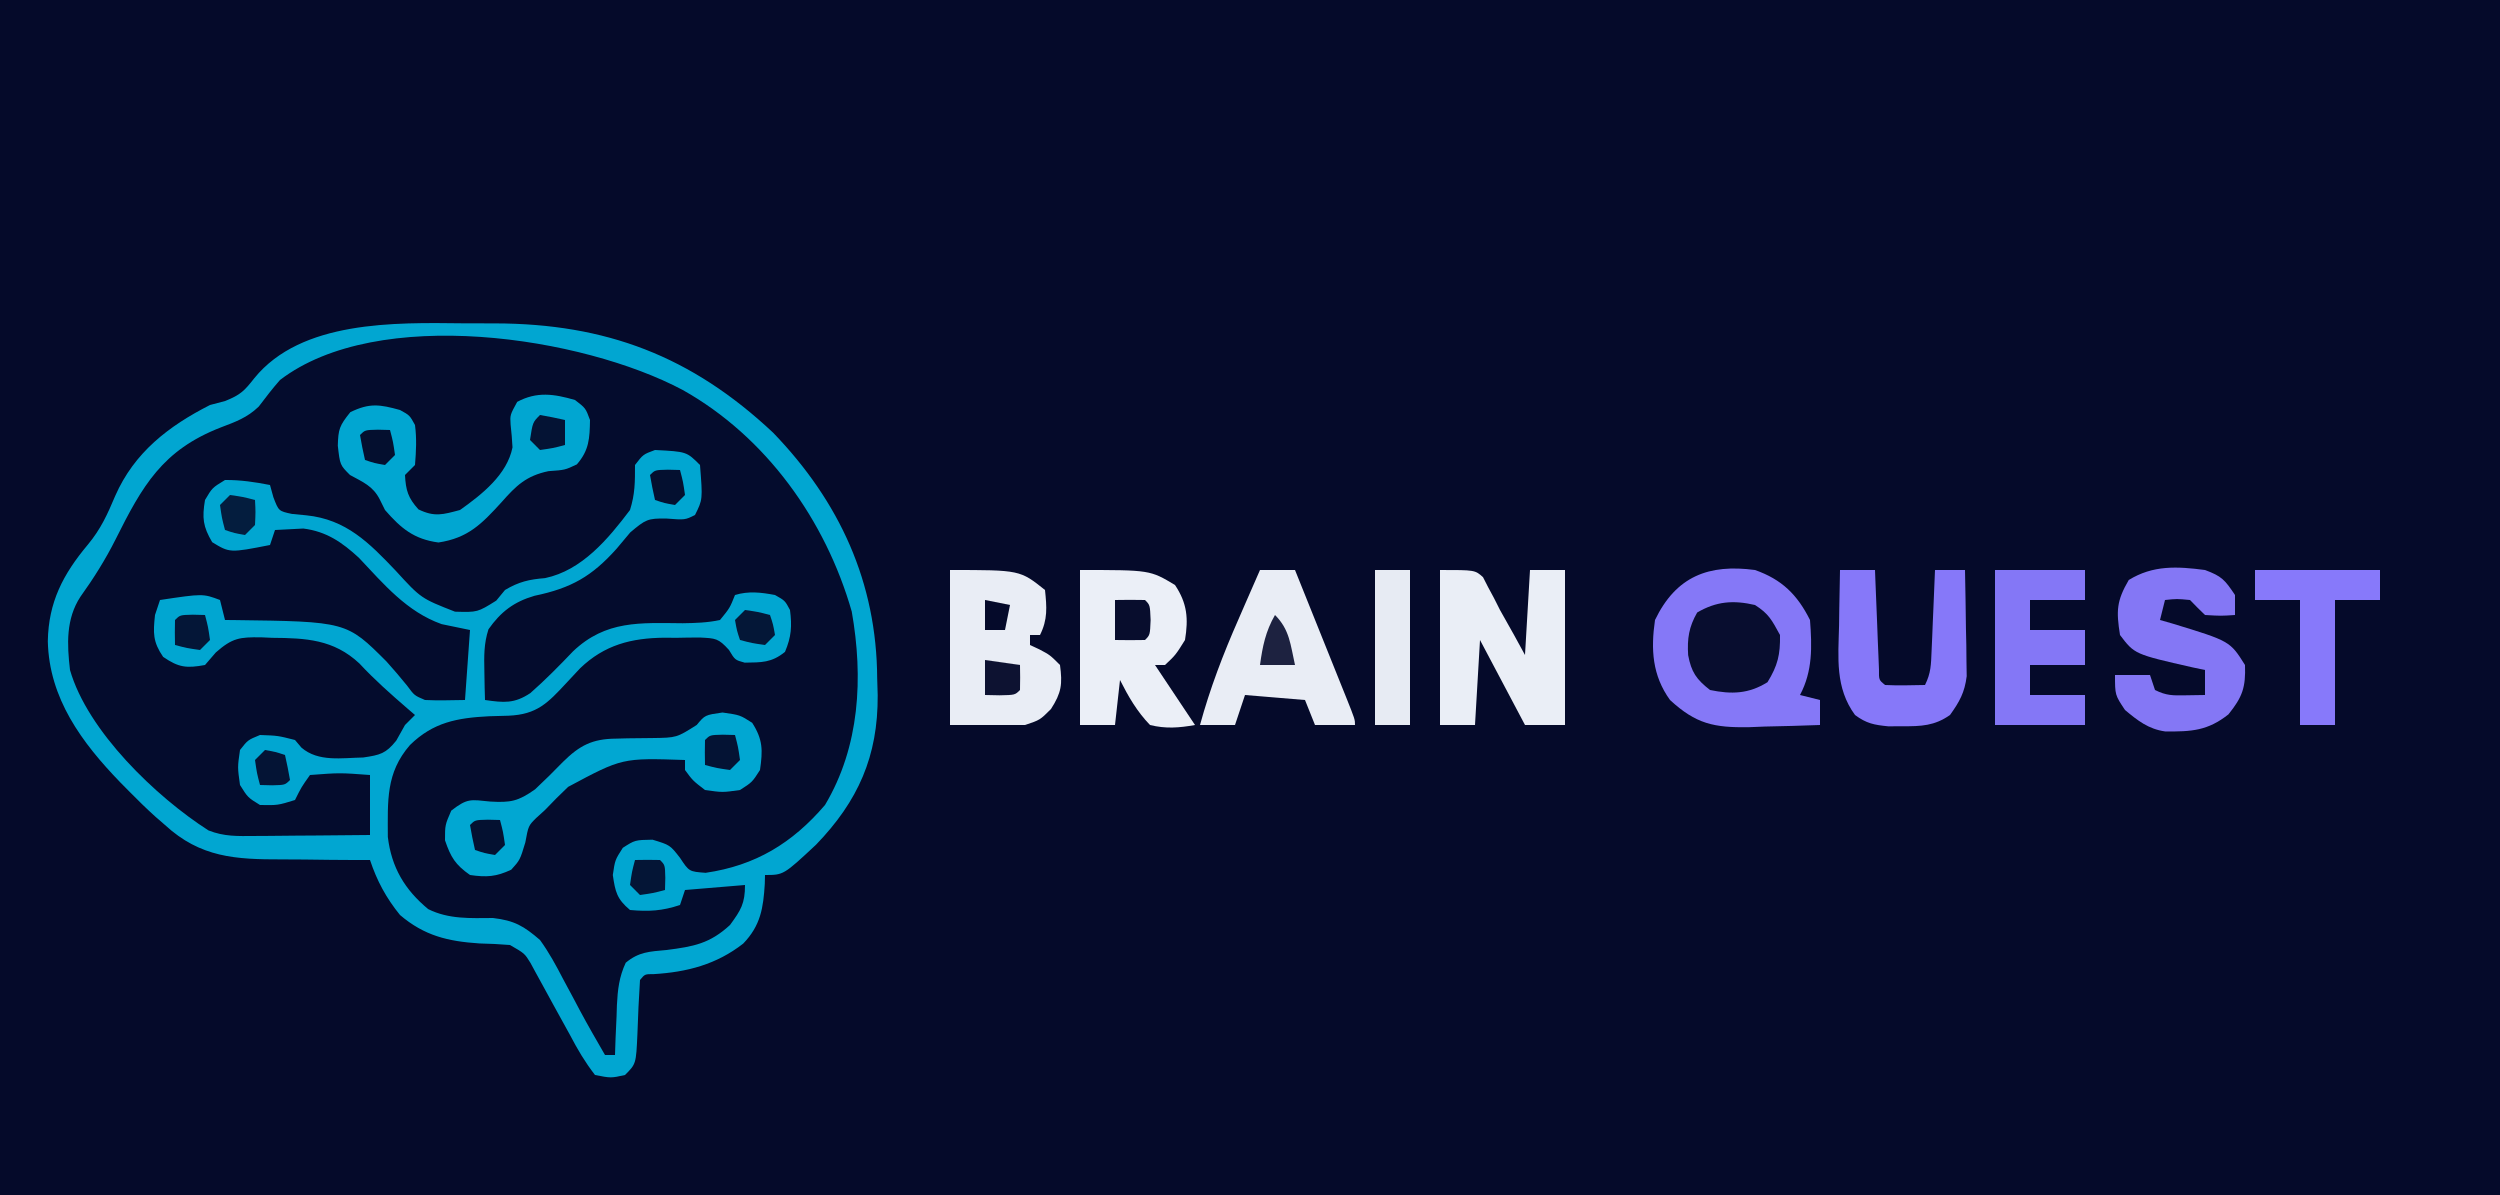
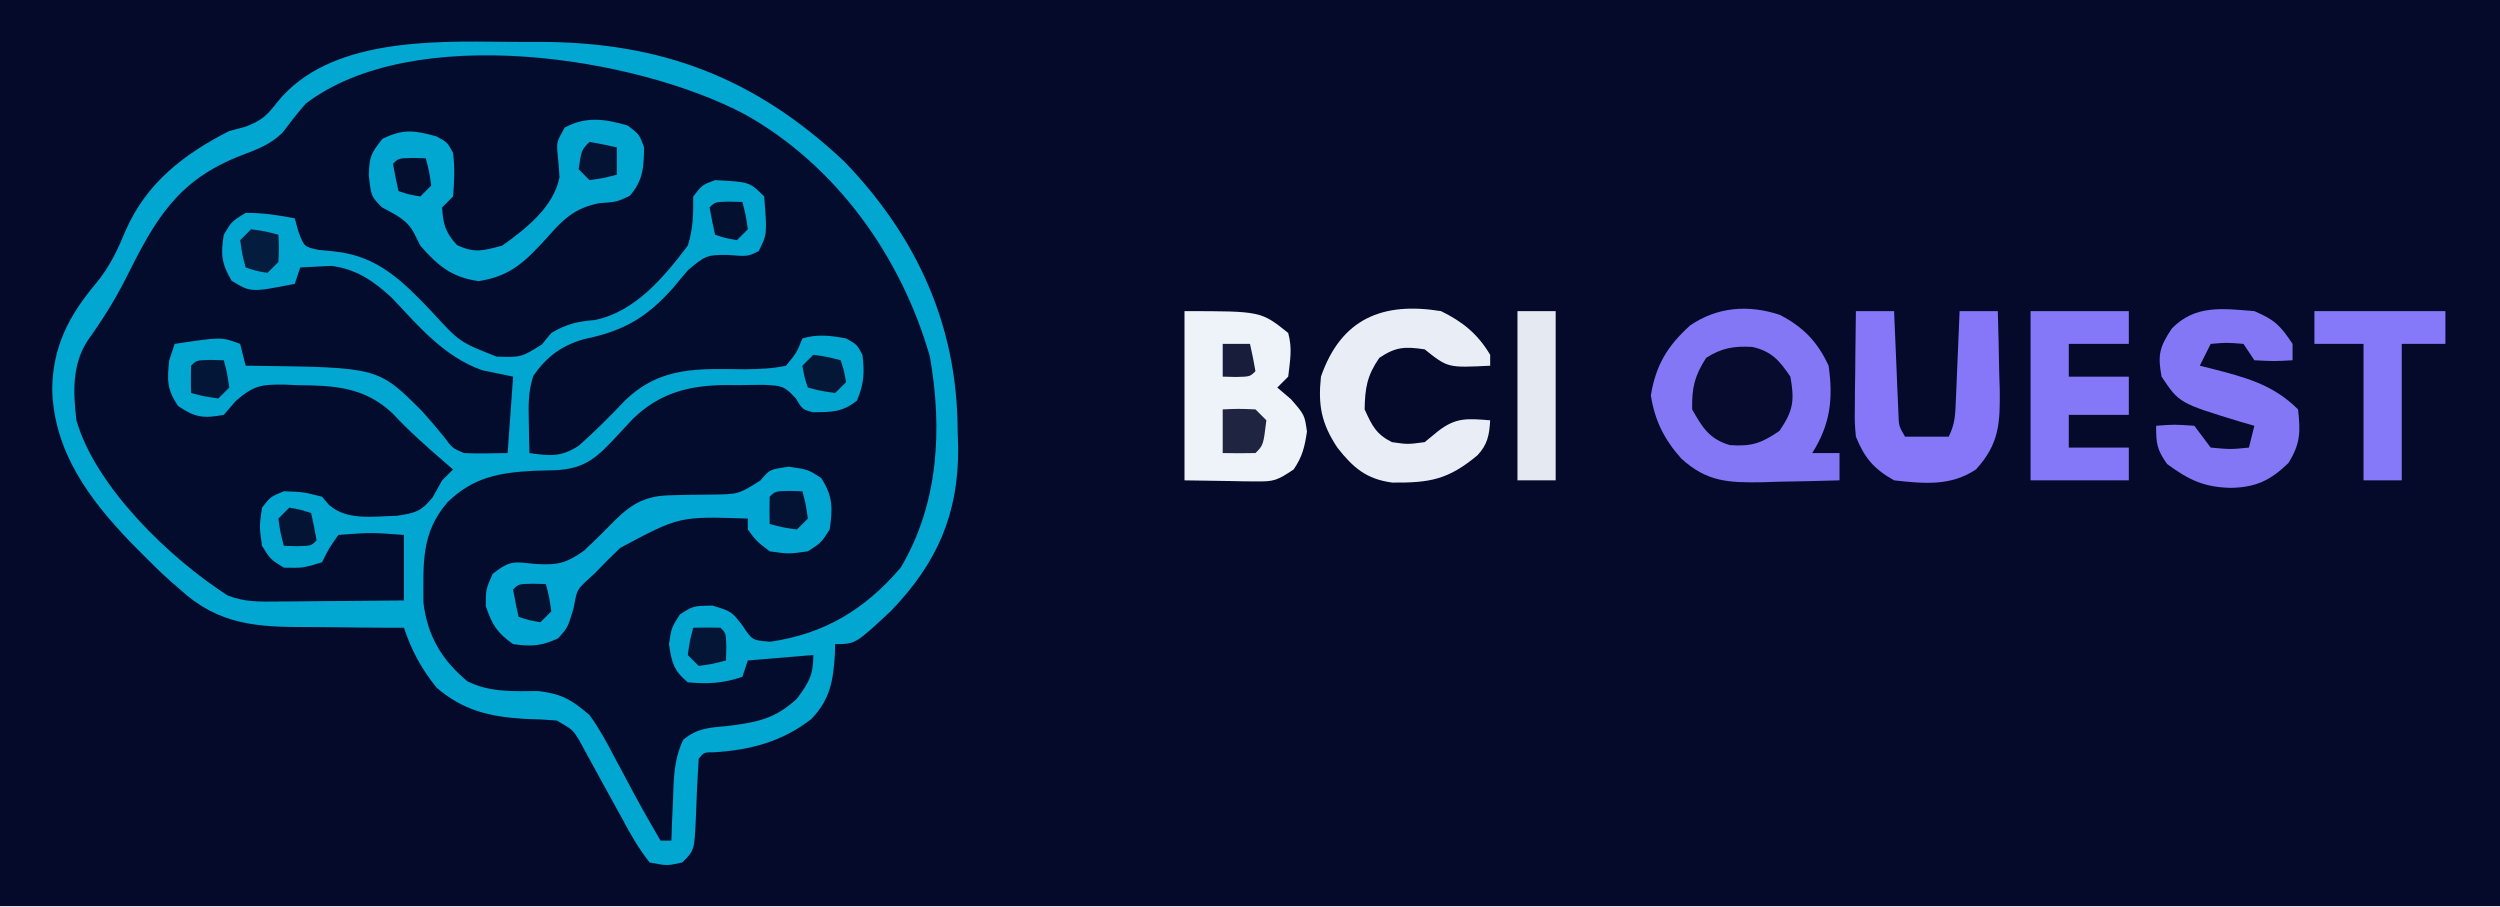
- <svg xmlns="http://www.w3.org/2000/svg" version="1.1" width="500" height="239">
-   <path d="M0 0 C165 0 330 0 500 0 C500 78.87 500 157.74 500 239 C335 239 170 239 0 239 C0 160.13 0 81.26 0 0 Z " fill="#050A2A" transform="translate(0,0)" />
-   <path d="M0 0 C2.117 0.024 4.232 0.02 6.349 0.014 C28.52 0.058 45.648 6.54 61.978 21.875 C75.312 35.692 82.692 51.847 82.791 71.024 C82.823 72.132 82.856 73.24 82.89 74.381 C82.969 86.574 78.986 95.543 70.572 104.266 C64.066 110.336 64.066 110.336 60.353 110.336 C60.339 110.916 60.325 111.496 60.31 112.094 C60.017 116.894 59.497 120.431 55.994 124.055 C50.646 128.231 44.776 129.755 38.103 130.16 C36.326 130.152 36.326 130.152 35.353 131.336 C35.116 134.947 34.956 138.55 34.835 142.166 C34.566 148.123 34.566 148.123 32.353 150.336 C29.541 150.961 29.541 150.961 26.353 150.336 C24.305 147.679 22.904 145.291 21.353 142.336 C20.225 140.268 19.087 138.207 17.942 136.149 C17.14 134.703 16.347 133.253 15.563 131.797 C15.192 131.122 14.821 130.446 14.439 129.75 C14.109 129.141 13.78 128.532 13.44 127.905 C12.275 126.019 12.275 126.019 9.353 124.336 C7.316 124.164 5.272 124.07 3.228 124.024 C-3.078 123.602 -7.776 122.486 -12.647 118.336 C-15.423 114.913 -17.256 111.508 -18.647 107.336 C-19.569 107.337 -20.491 107.338 -21.442 107.34 C-24.904 107.33 -28.363 107.293 -31.824 107.239 C-33.315 107.22 -34.806 107.213 -36.296 107.216 C-45.5 107.228 -52.562 106.863 -59.647 100.336 C-60.267 99.799 -60.886 99.262 -61.525 98.709 C-63.339 97.077 -65.062 95.389 -66.772 93.649 C-67.372 93.042 -67.973 92.436 -68.591 91.811 C-76.286 83.844 -82.821 75.045 -83.084 63.586 C-82.949 55.76 -80.041 50.198 -75.084 44.274 C-72.475 41.129 -71.173 38.229 -69.6 34.504 C-65.772 25.796 -58.912 20.544 -50.647 16.336 C-49.131 15.934 -49.131 15.934 -47.584 15.524 C-44.484 14.27 -43.771 13.499 -41.772 10.961 C-32.397 -0.566 -13.749 -0.165 0 0 Z " fill="#040C2D" transform="translate(92.64697,64.66382)" />
-   <path d="M0 0 C2.117 0.024 4.232 0.02 6.349 0.014 C28.52 0.058 45.648 6.54 61.978 21.875 C75.312 35.692 82.692 51.847 82.791 71.024 C82.823 72.132 82.856 73.24 82.89 74.381 C82.969 86.574 78.986 95.543 70.572 104.266 C64.066 110.336 64.066 110.336 60.353 110.336 C60.339 110.916 60.325 111.496 60.31 112.094 C60.017 116.894 59.497 120.431 55.994 124.055 C50.646 128.231 44.776 129.755 38.103 130.16 C36.326 130.152 36.326 130.152 35.353 131.336 C35.116 134.947 34.956 138.55 34.835 142.166 C34.566 148.123 34.566 148.123 32.353 150.336 C29.541 150.961 29.541 150.961 26.353 150.336 C24.305 147.679 22.904 145.291 21.353 142.336 C20.225 140.268 19.087 138.207 17.942 136.149 C17.14 134.703 16.347 133.253 15.563 131.797 C15.192 131.122 14.821 130.446 14.439 129.75 C14.109 129.141 13.78 128.532 13.44 127.905 C12.275 126.019 12.275 126.019 9.353 124.336 C7.316 124.164 5.272 124.07 3.228 124.024 C-3.078 123.602 -7.776 122.486 -12.647 118.336 C-15.423 114.913 -17.256 111.508 -18.647 107.336 C-19.569 107.337 -20.491 107.338 -21.442 107.34 C-24.904 107.33 -28.363 107.293 -31.824 107.239 C-33.315 107.22 -34.806 107.213 -36.296 107.216 C-45.5 107.228 -52.562 106.863 -59.647 100.336 C-60.267 99.799 -60.886 99.262 -61.525 98.709 C-63.339 97.077 -65.062 95.389 -66.772 93.649 C-67.372 93.042 -67.973 92.436 -68.591 91.811 C-76.286 83.844 -82.821 75.045 -83.084 63.586 C-82.949 55.76 -80.041 50.198 -75.084 44.274 C-72.475 41.129 -71.173 38.229 -69.6 34.504 C-65.772 25.796 -58.912 20.544 -50.647 16.336 C-49.131 15.934 -49.131 15.934 -47.584 15.524 C-44.484 14.27 -43.771 13.499 -41.772 10.961 C-32.397 -0.566 -13.749 -0.165 0 0 Z M-36.647 11.336 C-38.159 13.048 -39.517 14.83 -40.897 16.649 C-43.209 18.878 -45.529 19.699 -48.522 20.836 C-60.155 25.369 -64.153 32.458 -69.53 43.211 C-71.565 47.263 -73.91 50.987 -76.553 54.672 C-79.483 59.129 -79.246 64.227 -78.647 69.336 C-75.132 81.579 -61.427 94.71 -50.96 101.417 C-47.794 102.675 -45.096 102.56 -41.694 102.531 C-40.704 102.527 -40.704 102.527 -39.693 102.523 C-37.594 102.512 -35.496 102.487 -33.397 102.461 C-31.97 102.451 -30.543 102.442 -29.116 102.434 C-25.626 102.412 -22.137 102.377 -18.647 102.336 C-18.647 98.376 -18.647 94.416 -18.647 90.336 C-24.688 89.883 -24.688 89.883 -30.647 90.336 C-32.36 92.746 -32.36 92.746 -33.647 95.336 C-37.084 96.399 -37.084 96.399 -40.647 96.336 C-43.084 94.836 -43.084 94.836 -44.647 92.336 C-45.147 88.774 -45.147 88.774 -44.647 85.336 C-43.084 83.336 -43.084 83.336 -40.647 82.336 C-37.084 82.461 -37.084 82.461 -33.647 83.336 C-33.223 83.838 -32.799 84.339 -32.362 84.856 C-28.966 87.788 -24.248 86.907 -19.983 86.832 C-16.601 86.329 -15.495 86.062 -13.397 83.461 C-12.531 81.914 -12.531 81.914 -11.647 80.336 C-10.987 79.676 -10.327 79.016 -9.647 78.336 C-10.409 77.683 -10.409 77.683 -11.186 77.016 C-14.525 74.127 -17.767 71.261 -20.772 68.024 C-25.926 63.206 -31.473 62.952 -38.209 62.899 C-38.951 62.866 -39.693 62.833 -40.458 62.799 C-44.724 62.757 -46.146 62.896 -49.483 65.828 C-50.197 66.656 -50.911 67.484 -51.647 68.336 C-55.365 69.019 -56.897 68.849 -60.022 66.711 C-62.092 63.685 -62.03 61.938 -61.647 58.336 C-61.317 57.346 -60.987 56.356 -60.647 55.336 C-52.076 54.05 -52.076 54.05 -48.647 55.336 C-48.317 56.656 -47.987 57.976 -47.647 59.336 C-47.093 59.34 -46.54 59.344 -45.97 59.349 C-23.34 59.643 -23.34 59.643 -15.35 67.633 C-13.941 69.202 -12.566 70.805 -11.241 72.446 C-9.775 74.437 -9.775 74.437 -7.647 75.336 C-6.274 75.405 -4.897 75.421 -3.522 75.399 C-2.243 75.378 -0.964 75.357 0.353 75.336 C0.683 70.716 1.013 66.096 1.353 61.336 C-1.479 60.75 -1.479 60.75 -4.311 60.164 C-11.307 57.684 -15.907 52.145 -20.866 46.895 C-24.242 43.788 -27.361 41.623 -31.983 41.043 C-34.815 41.19 -34.815 41.19 -37.647 41.336 C-37.977 42.326 -38.307 43.316 -38.647 44.336 C-46.693 45.918 -46.693 45.918 -50.209 43.774 C-52.061 40.635 -52.245 38.925 -51.647 35.336 C-50.209 32.899 -50.209 32.899 -47.647 31.336 C-44.572 31.31 -41.659 31.744 -38.647 32.336 C-38.425 33.139 -38.204 33.942 -37.975 34.77 C-36.912 37.558 -36.912 37.558 -34.256 38.121 C-33.313 38.213 -32.369 38.304 -31.397 38.399 C-23.417 39.203 -18.8 43.913 -13.522 49.461 C-8.453 55.003 -8.453 55.003 -1.647 57.672 C2.855 57.802 2.855 57.802 6.603 55.461 C7.181 54.76 7.758 54.059 8.353 53.336 C11.111 51.69 13.192 51.213 16.353 50.961 C23.738 49.423 28.986 43.121 33.353 37.336 C34.368 34.104 34.353 31.769 34.353 28.336 C35.978 26.211 35.978 26.211 38.353 25.336 C44.68 25.663 44.68 25.663 47.353 28.336 C47.901 35.24 47.901 35.24 46.353 38.336 C44.353 39.336 44.353 39.336 40.583 39.039 C36.867 38.996 36.47 39.238 33.404 41.821 C32.477 42.897 31.564 43.986 30.666 45.086 C25.744 50.587 21.643 52.956 14.263 54.492 C10.152 55.684 7.505 57.694 5.048 61.196 C4.117 64.062 4.163 66.58 4.228 69.586 C4.246 70.664 4.264 71.741 4.283 72.852 C4.306 73.672 4.329 74.491 4.353 75.336 C8.096 75.882 10.218 76.094 13.423 73.953 C16.438 71.305 19.208 68.488 21.978 65.586 C28.553 59.357 35.4 59.915 43.917 59.985 C46.484 59.941 48.844 59.88 51.353 59.336 C53.309 56.945 53.309 56.945 54.353 54.336 C57.068 53.504 59.58 53.816 62.353 54.336 C64.353 55.461 64.353 55.461 65.353 57.336 C65.769 60.596 65.63 62.679 64.353 65.711 C61.661 67.898 59.675 67.816 56.291 67.867 C54.353 67.336 54.353 67.336 53.15 65.332 C51.008 62.953 50.455 63.01 47.369 62.84 C45.78 62.839 44.191 62.859 42.603 62.899 C41.817 62.892 41.03 62.885 40.22 62.877 C33.608 62.949 28.259 64.3 23.369 69 C22.436 69.977 21.514 70.964 20.603 71.961 C16.912 75.927 14.764 78.233 9.06 78.477 C7.775 78.513 6.49 78.549 5.166 78.586 C-1.201 78.914 -5.982 79.779 -10.647 84.336 C-15.509 89.927 -15.088 95.497 -15.081 102.715 C-14.348 108.83 -11.695 113.283 -7.006 117.16 C-2.894 119.21 1.429 118.968 5.951 118.938 C10.223 119.438 12.1 120.528 15.353 123.336 C17.155 125.815 18.572 128.43 19.978 131.149 C20.72 132.53 21.462 133.912 22.205 135.293 C22.558 135.963 22.912 136.633 23.276 137.323 C24.904 140.365 26.627 143.349 28.353 146.336 C29.013 146.336 29.673 146.336 30.353 146.336 C30.39 145.228 30.428 144.119 30.466 142.977 C30.532 141.513 30.598 140.05 30.666 138.586 C30.688 137.857 30.711 137.127 30.734 136.375 C30.889 133.273 31.178 130.71 32.501 127.883 C35.127 125.69 37.288 125.648 40.666 125.336 C46.103 124.641 49.313 124.057 53.353 120.336 C55.54 117.347 56.353 116.057 56.353 112.336 C50.413 112.831 50.413 112.831 44.353 113.336 C43.858 114.821 43.858 114.821 43.353 116.336 C39.773 117.53 37.11 117.672 33.353 117.336 C30.728 115.134 30.408 113.716 29.916 110.336 C30.353 107.336 30.353 107.336 31.916 104.899 C34.353 103.336 34.353 103.336 37.853 103.274 C41.353 104.336 41.353 104.336 43.353 106.899 C45.172 109.652 45.172 109.652 48.478 109.899 C58.421 108.455 65.811 103.981 72.353 96.336 C79.325 84.646 80.035 70.879 77.705 57.656 C72.48 39.394 60.589 22.697 43.892 13.328 C23.838 2.667 -17.067 -3.644 -36.647 11.336 Z " fill="#01A6D1" transform="translate(92.64697,64.66382)" />
-   <path d="M0 0 C5.368 1.889 8.46 4.92 11 10 C11.403 15.289 11.553 20.213 9 25 C10.32 25.33 11.64 25.66 13 26 C13 27.65 13 29.3 13 31 C9.313 31.146 5.627 31.234 1.938 31.312 C0.899 31.354 -0.139 31.396 -1.209 31.439 C-8.222 31.551 -11.796 30.794 -17 26 C-20.555 21.068 -20.853 15.885 -20 10 C-15.772 1.219 -9.225 -1.232 0 0 Z " fill="#8578F7" transform="translate(351,114)" />
-   <path d="M0 0 C14 0 14 0 19 4 C19.356 7.444 19.564 9.871 18 13 C17.34 13 16.68 13 16 13 C16 13.66 16 14.32 16 15 C16.619 15.289 17.238 15.578 17.875 15.875 C20 17 20 17 22 19 C22.512 22.837 22.305 24.527 20.188 27.812 C18 30 18 30 15 31 C10.05 31 5.1 31 0 31 C0 20.77 0 10.54 0 0 Z " fill="#E9EDF5" transform="translate(190,114)" />
-   <path d="M0 0 C7 0 7 0 8.602 1.434 C8.939 2.095 9.277 2.756 9.625 3.438 C10.013 4.158 10.401 4.879 10.801 5.621 C11.197 6.406 11.592 7.191 12 8 C12.933 9.669 13.871 11.336 14.812 13 C15.534 14.32 16.256 15.64 17 17 C17.33 11.39 17.66 5.78 18 0 C20.31 0 22.62 0 25 0 C25 10.23 25 20.46 25 31 C22.36 31 19.72 31 17 31 C14.03 25.39 11.06 19.78 8 14 C7.67 19.61 7.34 25.22 7 31 C4.69 31 2.38 31 0 31 C0 20.77 0 10.54 0 0 Z " fill="#EAEEF6" transform="translate(288,114)" />
-   <path d="M0 0 C14 0 14 0 19 3 C21.457 6.686 21.7 9.719 21 14 C19.125 17 19.125 17 17 19 C16.34 19 15.68 19 15 19 C15.866 20.299 15.866 20.299 16.75 21.625 C18.833 24.75 20.917 27.875 23 31 C19.84 31.569 17.134 31.78 14 31 C11.402 28.307 9.683 25.327 8 22 C7.67 24.97 7.34 27.94 7 31 C4.69 31 2.38 31 0 31 C0 20.77 0 10.54 0 0 Z " fill="#EBEFF7" transform="translate(216,114)" />
-   <path d="M0 0 C2.125 1.625 2.125 1.625 3 4 C2.935 7.692 2.835 10.037 0.375 12.875 C-2 14 -2 14 -5.293 14.23 C-9.768 15.159 -11.775 17.139 -14.688 20.438 C-18.644 24.772 -21.366 27.602 -27.312 28.5 C-32.209 27.836 -34.801 25.68 -38 22 C-38.344 21.306 -38.688 20.613 -39.043 19.898 C-40.4 17.206 -42.405 16.427 -45 15 C-47 13 -47 13 -47.438 9.125 C-47.341 5.815 -47.118 5.147 -44.938 2.438 C-41.109 0.564 -39.067 0.87 -35 2 C-33.062 3.062 -33.062 3.062 -32 5 C-31.644 7.802 -31.773 10.138 -32 13 C-32.66 13.66 -33.32 14.32 -34 15 C-33.842 18.078 -33.385 19.572 -31.312 21.875 C-28.094 23.441 -26.435 22.916 -23 22 C-18.623 18.893 -13.583 14.944 -12.5 9.477 C-12.581 7.955 -12.704 6.435 -12.879 4.922 C-13 3 -13 3 -11.562 0.375 C-7.634 -1.733 -4.207 -1.225 0 0 Z " fill="#01A6D1" transform="translate(115,80)" />
-   <path d="M0 0 C3.5 0.5 3.5 0.5 5.938 2.062 C8.104 5.442 8.063 7.56 7.5 11.5 C5.938 13.938 5.938 13.938 3.5 15.5 C0 16 0 16 -3.5 15.5 C-5.938 13.625 -5.938 13.625 -7.5 11.5 C-7.5 10.84 -7.5 10.18 -7.5 9.5 C-20.053 9.078 -20.053 9.078 -30.875 14.875 C-32.455 16.377 -34.003 17.914 -35.5 19.5 C-36.071 20.018 -36.642 20.536 -37.23 21.07 C-38.819 22.644 -38.819 22.644 -39.438 26 C-40.5 29.5 -40.5 29.5 -42.25 31.438 C-45.266 32.862 -47.202 32.981 -50.5 32.5 C-53.435 30.438 -54.344 28.957 -55.5 25.562 C-55.5 22.5 -55.5 22.5 -54.25 19.625 C-50.97 17.091 -50.384 17.423 -46.438 17.812 C-42.361 18.047 -40.868 17.76 -37.477 15.363 C-35.579 13.58 -33.72 11.754 -31.91 9.883 C-28.564 6.574 -26.015 5.266 -21.312 5.227 C-20.531 5.206 -19.75 5.185 -18.945 5.164 C-17.315 5.138 -15.685 5.12 -14.055 5.109 C-9.177 5.043 -9.177 5.043 -5.156 2.492 C-3.5 0.5 -3.5 0.5 0 0 Z " fill="#01A7D2" transform="translate(144.5,142.5)" />
-   <path d="M0 0 C2.31 0 4.62 0 7 0 C8.711 4.253 10.42 8.507 12.127 12.762 C12.708 14.211 13.29 15.659 13.873 17.107 C14.709 19.184 15.542 21.262 16.375 23.34 C16.637 23.991 16.9 24.642 17.17 25.313 C19 29.886 19 29.886 19 31 C16.36 31 13.72 31 11 31 C10.34 29.35 9.68 27.7 9 26 C5.04 25.67 1.08 25.34 -3 25 C-3.66 26.98 -4.32 28.96 -5 31 C-7.31 31 -9.62 31 -12 31 C-9.998 23.681 -7.368 16.814 -4.312 9.875 C-3.897 8.919 -3.481 7.962 -3.053 6.977 C-2.04 4.649 -1.023 2.323 0 0 Z " fill="#E9EDF5" transform="translate(252,114)" />
-   <path d="M0 0 C3.333 1.246 3.94 1.911 6 5 C6 6.32 6 7.64 6 9 C3.188 9.188 3.188 9.188 0 9 C-1.02 8.021 -2.021 7.021 -3 6 C-5.626 5.749 -5.626 5.749 -8 6 C-8.33 7.32 -8.66 8.64 -9 10 C-8.192 10.231 -7.384 10.461 -6.551 10.699 C5.002 14.225 5.002 14.225 8 19 C8.16 23.473 7.496 25.384 4.688 28.875 C0.557 32.141 -2.678 32.348 -7.969 32.289 C-11.33 31.811 -13.442 30.132 -16 28 C-18 25 -18 25 -18 21 C-15.69 21 -13.38 21 -11 21 C-10.67 21.99 -10.34 22.98 -10 24 C-7.713 25.144 -6.407 25.103 -3.875 25.062 C-2.596 25.042 -1.317 25.021 0 25 C0 23.35 0 21.7 0 20 C-0.808 19.83 -1.616 19.66 -2.449 19.484 C-14.091 16.844 -14.091 16.844 -17 13 C-17.764 8.184 -17.698 6.196 -15.25 2 C-10.383 -0.995 -5.581 -0.729 0 0 Z " fill="#8477F5" transform="translate(441,114)" />
-   <path d="M0 0 C2.31 0 4.62 0 7 0 C7.025 0.661 7.05 1.322 7.076 2.004 C7.192 4.982 7.314 7.96 7.438 10.938 C7.477 11.978 7.516 13.019 7.557 14.092 C7.599 15.081 7.64 16.071 7.684 17.09 C7.72 18.006 7.757 18.923 7.795 19.867 C7.77 21.982 7.77 21.982 9 23 C11.671 23.141 14.324 23.042 17 23 C18.203 20.595 18.203 18.896 18.316 16.211 C18.358 15.27 18.4 14.329 18.443 13.359 C18.483 12.375 18.522 11.39 18.562 10.375 C18.606 9.382 18.649 8.39 18.693 7.367 C18.8 4.912 18.902 2.456 19 0 C20.98 0 22.96 0 25 0 C25.087 3.896 25.141 7.791 25.188 11.688 C25.213 12.79 25.238 13.893 25.264 15.029 C25.273 16.096 25.283 17.163 25.293 18.262 C25.309 19.241 25.324 20.22 25.341 21.229 C24.939 24.494 23.907 26.346 22 29 C18.913 31.172 16.217 31.27 12.5 31.25 C11.562 31.255 10.623 31.26 9.656 31.266 C6.796 30.98 5.313 30.705 3 29 C-0.997 23.522 -0.343 17.601 -0.188 11.125 C-0.174 10.055 -0.16 8.985 -0.146 7.883 C-0.111 5.255 -0.062 2.628 0 0 Z " fill="#8678F9" transform="translate(368,114)" />
-   <path d="M0 0 C5.94 0 11.88 0 18 0 C18 1.98 18 3.96 18 6 C14.37 6 10.74 6 7 6 C7 7.98 7 9.96 7 12 C10.63 12 14.26 12 18 12 C18 14.31 18 16.62 18 19 C14.37 19 10.74 19 7 19 C7 20.98 7 22.96 7 25 C10.63 25 14.26 25 18 25 C18 26.98 18 28.96 18 31 C12.06 31 6.12 31 0 31 C0 20.77 0 10.54 0 0 Z " fill="#8477F6" transform="translate(399,114)" />
-   <path d="M0 0 C8.25 0 16.5 0 25 0 C25 1.98 25 3.96 25 6 C22.03 6 19.06 6 16 6 C16 14.25 16 22.5 16 31 C13.69 31 11.38 31 9 31 C9 22.75 9 14.5 9 6 C6.03 6 3.06 6 0 6 C0 4.02 0 2.04 0 0 Z " fill="#8779FA" transform="translate(451,114)" />
-   <path d="M0 0 C2.75 1.757 3.354 2.983 5 6 C5.068 9.922 4.549 12.108 2.5 15.438 C-1.255 17.785 -4.697 17.892 -9 17 C-11.722 14.875 -12.731 13.429 -13.371 10.027 C-13.576 6.708 -13.22 4.382 -11.562 1.5 C-7.729 -0.744 -4.319 -1.005 0 0 Z " fill="#080D2F" transform="translate(351,121)" />
-   <path d="M0 0 C2.31 0 4.62 0 7 0 C7 10.23 7 20.46 7 31 C4.69 31 2.38 31 0 31 C0 20.77 0 10.54 0 0 Z " fill="#E7EBF3" transform="translate(275,114)" />
-   <path d="M0 0 C2 -0.043 4 -0.041 6 0 C7 1 7 1 7.125 4 C7 7 7 7 6 8 C4 8.041 2 8.043 0 8 C0 5.36 0 2.72 0 0 Z " fill="#080D2D" transform="translate(223,120)" />
-   <path d="M0 0 C2.31 0.33 4.62 0.66 7 1 C7.043 2.666 7.041 4.334 7 6 C6 7 6 7 2.938 7.062 C1.483 7.032 1.483 7.032 0 7 C0 4.69 0 2.38 0 0 Z " fill="#0D1231" transform="translate(197,132)" />
-   <path d="M0 0 C2.625 0.375 2.625 0.375 5 1 C5.125 3.375 5.125 3.375 5 6 C4.34 6.66 3.68 7.32 3 8 C0.875 7.625 0.875 7.625 -1 7 C-1.625 4.625 -1.625 4.625 -2 2 C-1.34 1.34 -0.68 0.68 0 0 Z " fill="#041D3E" transform="translate(46,99)" />
-   <path d="M0 0 C2.952 2.952 3.087 5.955 4 10 C1.69 10 -0.62 10 -3 10 C-2.493 6.281 -1.884 3.265 0 0 Z " fill="#1D2240" transform="translate(255,123)" />
-   <path d="M0 0 C2.625 0.375 2.625 0.375 5 1 C5.625 2.875 5.625 2.875 6 5 C5.34 5.66 4.68 6.32 4 7 C1.375 6.625 1.375 6.625 -1 6 C-1.625 4.125 -1.625 4.125 -2 2 C-1.34 1.34 -0.68 0.68 0 0 Z " fill="#041737" transform="translate(149,122)" />
-   <path d="M0 0 C1.666 -0.043 3.334 -0.041 5 0 C6 1 6 1 6.062 3.562 C6.042 4.367 6.021 5.171 6 6 C3.625 6.625 3.625 6.625 1 7 C0.34 6.34 -0.32 5.68 -1 5 C-0.625 2.375 -0.625 2.375 0 0 Z " fill="#041536" transform="translate(127,172)" />
-   <path d="M0 0 C1.207 0.031 1.207 0.031 2.438 0.062 C3.062 2.438 3.062 2.438 3.438 5.062 C2.777 5.723 2.118 6.383 1.438 7.062 C-1.188 6.688 -1.188 6.688 -3.562 6.062 C-3.605 4.396 -3.603 2.729 -3.562 1.062 C-2.562 0.062 -2.562 0.062 0 0 Z " fill="#041334" transform="translate(144.5625,146.9375)" />
-   <path d="M0 0 C1.207 0.031 1.207 0.031 2.438 0.062 C3.062 2.438 3.062 2.438 3.438 5.062 C2.777 5.723 2.118 6.383 1.438 7.062 C-1.188 6.688 -1.188 6.688 -3.562 6.062 C-3.605 4.396 -3.603 2.729 -3.562 1.062 C-2.562 0.062 -2.562 0.062 0 0 Z " fill="#041637" transform="translate(38.5625,122.9375)" />
-   <path d="M0 0 C1.207 0.031 1.207 0.031 2.438 0.062 C3.062 2.438 3.062 2.438 3.438 5.062 C2.777 5.723 2.118 6.383 1.438 7.062 C-0.688 6.688 -0.688 6.688 -2.562 6.062 C-2.945 4.406 -3.276 2.738 -3.562 1.062 C-2.562 0.062 -2.562 0.062 0 0 Z " fill="#041131" transform="translate(97.5625,163.9375)" />
-   <path d="M0 0 C2.125 0.375 2.125 0.375 4 1 C4.382 2.656 4.714 4.325 5 6 C4 7 4 7 1.438 7.062 C0.231 7.032 0.231 7.032 -1 7 C-1.625 4.625 -1.625 4.625 -2 2 C-1.34 1.34 -0.68 0.68 0 0 Z " fill="#041435" transform="translate(53,150)" />
-   <path d="M0 0 C1.207 0.031 1.207 0.031 2.438 0.062 C3.062 2.438 3.062 2.438 3.438 5.062 C2.777 5.723 2.118 6.383 1.438 7.062 C-0.688 6.688 -0.688 6.688 -2.562 6.062 C-2.945 4.406 -3.276 2.738 -3.562 1.062 C-2.562 0.062 -2.562 0.062 0 0 Z " fill="#041030" transform="translate(133.5625,93.9375)" />
-   <path d="M0 0 C1.207 0.031 1.207 0.031 2.438 0.062 C3.062 2.438 3.062 2.438 3.438 5.062 C2.777 5.723 2.118 6.383 1.438 7.062 C-0.688 6.688 -0.688 6.688 -2.562 6.062 C-2.945 4.406 -3.276 2.738 -3.562 1.062 C-2.562 0.062 -2.562 0.062 0 0 Z " fill="#040F2F" transform="translate(75.5625,85.9375)" />
-   <path d="M0 0 C1.675 0.286 3.344 0.618 5 1 C5 2.65 5 4.3 5 6 C2.625 6.625 2.625 6.625 0 7 C-0.66 6.34 -1.32 5.68 -2 5 C-1.464 1.464 -1.464 1.464 0 0 Z " fill="#041334" transform="translate(108,83)" />
-   <path d="M0 0 C2.475 0.495 2.475 0.495 5 1 C4.67 2.65 4.34 4.3 4 6 C2.68 6 1.36 6 0 6 C0 4.02 0 2.04 0 0 Z " fill="#050A2A" transform="translate(197,120)" />
+ <svg xmlns="http://www.w3.org/2000/svg" version="1.1" width="458" height="166">
+   <path d="M0 0 C151.14 0 302.28 0 458 0 C458 54.78 458 109.56 458 166 C306.86 166 155.72 166 0 166 C0 111.22 0 56.44 0 0 Z " fill="#050A2A" transform="translate(0,0)" />
+   <path d="M0 0 C2.117 0.024 4.232 0.02 6.349 0.014 C28.52 0.058 45.648 6.54 61.978 21.875 C75.312 35.692 82.692 51.847 82.791 71.024 C82.823 72.132 82.856 73.24 82.89 74.381 C82.969 86.574 78.986 95.543 70.572 104.266 C64.066 110.336 64.066 110.336 60.353 110.336 C60.339 110.916 60.325 111.496 60.31 112.094 C60.017 116.894 59.497 120.431 55.994 124.055 C50.646 128.231 44.776 129.755 38.103 130.16 C36.326 130.152 36.326 130.152 35.353 131.336 C35.116 134.947 34.956 138.55 34.835 142.166 C34.566 148.123 34.566 148.123 32.353 150.336 C29.541 150.961 29.541 150.961 26.353 150.336 C24.305 147.679 22.904 145.291 21.353 142.336 C20.225 140.268 19.087 138.207 17.942 136.149 C17.14 134.703 16.347 133.253 15.563 131.797 C15.192 131.122 14.821 130.446 14.439 129.75 C14.109 129.141 13.78 128.532 13.44 127.905 C12.275 126.019 12.275 126.019 9.353 124.336 C7.316 124.164 5.272 124.07 3.228 124.024 C-3.078 123.602 -7.776 122.486 -12.647 118.336 C-15.423 114.913 -17.256 111.508 -18.647 107.336 C-19.569 107.337 -20.491 107.338 -21.442 107.34 C-24.904 107.33 -28.363 107.293 -31.824 107.239 C-33.315 107.22 -34.806 107.213 -36.296 107.216 C-45.5 107.228 -52.562 106.863 -59.647 100.336 C-60.267 99.799 -60.886 99.262 -61.525 98.709 C-63.339 97.077 -65.062 95.389 -66.772 93.649 C-67.372 93.042 -67.973 92.436 -68.591 91.811 C-76.286 83.844 -82.821 75.045 -83.084 63.586 C-82.949 55.76 -80.041 50.198 -75.084 44.274 C-72.475 41.129 -71.173 38.229 -69.6 34.504 C-65.772 25.796 -58.912 20.544 -50.647 16.336 C-49.131 15.934 -49.131 15.934 -47.584 15.524 C-44.484 14.27 -43.771 13.499 -41.772 10.961 C-32.397 -0.566 -13.749 -0.165 0 0 Z " fill="#040C2D" transform="translate(92.64697,7.663818)" />
+   <path d="M0 0 C2.117 0.024 4.232 0.02 6.349 0.014 C28.52 0.058 45.648 6.54 61.978 21.875 C75.312 35.692 82.692 51.847 82.791 71.024 C82.823 72.132 82.856 73.24 82.89 74.381 C82.969 86.574 78.986 95.543 70.572 104.266 C64.066 110.336 64.066 110.336 60.353 110.336 C60.339 110.916 60.325 111.496 60.31 112.094 C60.017 116.894 59.497 120.431 55.994 124.055 C50.646 128.231 44.776 129.755 38.103 130.16 C36.326 130.152 36.326 130.152 35.353 131.336 C35.116 134.947 34.956 138.55 34.835 142.166 C34.566 148.123 34.566 148.123 32.353 150.336 C29.541 150.961 29.541 150.961 26.353 150.336 C24.305 147.679 22.904 145.291 21.353 142.336 C20.225 140.268 19.087 138.207 17.942 136.149 C17.14 134.703 16.347 133.253 15.563 131.797 C15.192 131.122 14.821 130.446 14.439 129.75 C14.109 129.141 13.78 128.532 13.44 127.905 C12.275 126.019 12.275 126.019 9.353 124.336 C7.316 124.164 5.272 124.07 3.228 124.024 C-3.078 123.602 -7.776 122.486 -12.647 118.336 C-15.423 114.913 -17.256 111.508 -18.647 107.336 C-19.569 107.337 -20.491 107.338 -21.442 107.34 C-24.904 107.33 -28.363 107.293 -31.824 107.239 C-33.315 107.22 -34.806 107.213 -36.296 107.216 C-45.5 107.228 -52.562 106.863 -59.647 100.336 C-60.267 99.799 -60.886 99.262 -61.525 98.709 C-63.339 97.077 -65.062 95.389 -66.772 93.649 C-67.372 93.042 -67.973 92.436 -68.591 91.811 C-76.286 83.844 -82.821 75.045 -83.084 63.586 C-82.949 55.76 -80.041 50.198 -75.084 44.274 C-72.475 41.129 -71.173 38.229 -69.6 34.504 C-65.772 25.796 -58.912 20.544 -50.647 16.336 C-49.131 15.934 -49.131 15.934 -47.584 15.524 C-44.484 14.27 -43.771 13.499 -41.772 10.961 C-32.397 -0.566 -13.749 -0.165 0 0 Z M-36.647 11.336 C-38.159 13.048 -39.517 14.83 -40.897 16.649 C-43.209 18.878 -45.529 19.699 -48.522 20.836 C-60.155 25.369 -64.153 32.458 -69.53 43.211 C-71.565 47.263 -73.91 50.987 -76.553 54.672 C-79.483 59.129 -79.246 64.227 -78.647 69.336 C-75.132 81.579 -61.427 94.71 -50.96 101.417 C-47.794 102.675 -45.096 102.56 -41.694 102.531 C-40.704 102.527 -40.704 102.527 -39.693 102.523 C-37.594 102.512 -35.496 102.487 -33.397 102.461 C-31.97 102.451 -30.543 102.442 -29.116 102.434 C-25.626 102.412 -22.137 102.377 -18.647 102.336 C-18.647 98.376 -18.647 94.416 -18.647 90.336 C-24.688 89.883 -24.688 89.883 -30.647 90.336 C-32.36 92.746 -32.36 92.746 -33.647 95.336 C-37.084 96.399 -37.084 96.399 -40.647 96.336 C-43.084 94.836 -43.084 94.836 -44.647 92.336 C-45.147 88.774 -45.147 88.774 -44.647 85.336 C-43.084 83.336 -43.084 83.336 -40.647 82.336 C-37.084 82.461 -37.084 82.461 -33.647 83.336 C-33.223 83.838 -32.799 84.339 -32.362 84.856 C-28.966 87.788 -24.248 86.907 -19.983 86.832 C-16.601 86.329 -15.495 86.062 -13.397 83.461 C-12.531 81.914 -12.531 81.914 -11.647 80.336 C-10.987 79.676 -10.327 79.016 -9.647 78.336 C-10.409 77.683 -10.409 77.683 -11.186 77.016 C-14.525 74.127 -17.767 71.261 -20.772 68.024 C-25.926 63.206 -31.473 62.952 -38.209 62.899 C-38.951 62.866 -39.693 62.833 -40.458 62.799 C-44.724 62.757 -46.146 62.896 -49.483 65.828 C-50.197 66.656 -50.911 67.484 -51.647 68.336 C-55.365 69.019 -56.897 68.849 -60.022 66.711 C-62.092 63.685 -62.03 61.938 -61.647 58.336 C-61.317 57.346 -60.987 56.356 -60.647 55.336 C-52.076 54.05 -52.076 54.05 -48.647 55.336 C-48.317 56.656 -47.987 57.976 -47.647 59.336 C-47.093 59.34 -46.54 59.344 -45.97 59.349 C-23.34 59.643 -23.34 59.643 -15.35 67.633 C-13.941 69.202 -12.566 70.805 -11.241 72.446 C-9.775 74.437 -9.775 74.437 -7.647 75.336 C-6.274 75.405 -4.897 75.421 -3.522 75.399 C-2.243 75.378 -0.964 75.357 0.353 75.336 C0.683 70.716 1.013 66.096 1.353 61.336 C-1.479 60.75 -1.479 60.75 -4.311 60.164 C-11.307 57.684 -15.907 52.145 -20.866 46.895 C-24.242 43.788 -27.361 41.623 -31.983 41.043 C-34.815 41.19 -34.815 41.19 -37.647 41.336 C-37.977 42.326 -38.307 43.316 -38.647 44.336 C-46.693 45.918 -46.693 45.918 -50.209 43.774 C-52.061 40.635 -52.245 38.925 -51.647 35.336 C-50.209 32.899 -50.209 32.899 -47.647 31.336 C-44.572 31.31 -41.659 31.744 -38.647 32.336 C-38.425 33.139 -38.204 33.942 -37.975 34.77 C-36.912 37.558 -36.912 37.558 -34.256 38.121 C-33.313 38.213 -32.369 38.304 -31.397 38.399 C-23.417 39.203 -18.8 43.913 -13.522 49.461 C-8.453 55.003 -8.453 55.003 -1.647 57.672 C2.855 57.802 2.855 57.802 6.603 55.461 C7.181 54.76 7.758 54.059 8.353 53.336 C11.111 51.69 13.192 51.213 16.353 50.961 C23.738 49.423 28.986 43.121 33.353 37.336 C34.368 34.104 34.353 31.769 34.353 28.336 C35.978 26.211 35.978 26.211 38.353 25.336 C44.68 25.663 44.68 25.663 47.353 28.336 C47.901 35.24 47.901 35.24 46.353 38.336 C44.353 39.336 44.353 39.336 40.583 39.039 C36.867 38.996 36.47 39.238 33.404 41.821 C32.477 42.897 31.564 43.986 30.666 45.086 C25.744 50.587 21.643 52.956 14.263 54.492 C10.152 55.684 7.505 57.694 5.048 61.196 C4.117 64.062 4.163 66.58 4.228 69.586 C4.246 70.664 4.264 71.741 4.283 72.852 C4.306 73.672 4.329 74.491 4.353 75.336 C8.096 75.882 10.218 76.094 13.423 73.953 C16.438 71.305 19.208 68.488 21.978 65.586 C28.553 59.357 35.4 59.915 43.917 59.985 C46.484 59.941 48.844 59.88 51.353 59.336 C53.309 56.945 53.309 56.945 54.353 54.336 C57.068 53.504 59.58 53.816 62.353 54.336 C64.353 55.461 64.353 55.461 65.353 57.336 C65.769 60.596 65.63 62.679 64.353 65.711 C61.661 67.898 59.675 67.816 56.291 67.867 C54.353 67.336 54.353 67.336 53.15 65.332 C51.008 62.953 50.455 63.01 47.369 62.84 C45.78 62.839 44.191 62.859 42.603 62.899 C41.817 62.892 41.03 62.885 40.22 62.877 C33.608 62.949 28.259 64.3 23.369 69 C22.436 69.977 21.514 70.964 20.603 71.961 C16.912 75.927 14.764 78.233 9.06 78.477 C7.775 78.513 6.49 78.549 5.166 78.586 C-1.201 78.914 -5.982 79.779 -10.647 84.336 C-15.509 89.927 -15.088 95.497 -15.081 102.715 C-14.348 108.83 -11.695 113.283 -7.006 117.16 C-2.894 119.21 1.429 118.968 5.951 118.938 C10.223 119.438 12.1 120.528 15.353 123.336 C17.155 125.815 18.572 128.43 19.978 131.149 C20.72 132.53 21.462 133.912 22.205 135.293 C22.558 135.963 22.912 136.633 23.276 137.323 C24.904 140.365 26.627 143.349 28.353 146.336 C29.013 146.336 29.673 146.336 30.353 146.336 C30.39 145.228 30.428 144.119 30.466 142.977 C30.532 141.513 30.598 140.05 30.666 138.586 C30.688 137.857 30.711 137.127 30.734 136.375 C30.889 133.273 31.178 130.71 32.501 127.883 C35.127 125.69 37.288 125.648 40.666 125.336 C46.103 124.641 49.313 124.057 53.353 120.336 C55.54 117.347 56.353 116.057 56.353 112.336 C50.413 112.831 50.413 112.831 44.353 113.336 C43.858 114.821 43.858 114.821 43.353 116.336 C39.773 117.53 37.11 117.672 33.353 117.336 C30.728 115.134 30.408 113.716 29.916 110.336 C30.353 107.336 30.353 107.336 31.916 104.899 C34.353 103.336 34.353 103.336 37.853 103.274 C41.353 104.336 41.353 104.336 43.353 106.899 C45.172 109.652 45.172 109.652 48.478 109.899 C58.421 108.455 65.811 103.981 72.353 96.336 C79.325 84.646 80.035 70.879 77.705 57.656 C72.48 39.394 60.589 22.697 43.892 13.328 C23.838 2.667 -17.067 -3.644 -36.647 11.336 Z " fill="#01A6D1" transform="translate(92.64697,7.663818)" />
+   <path d="M0 0 C4.324 2.26 6.895 4.93 8.926 9.316 C9.793 15.367 9.246 20.06 5.926 25.316 C7.576 25.316 9.226 25.316 10.926 25.316 C10.926 26.966 10.926 28.616 10.926 30.316 C7.218 30.433 3.51 30.504 -0.199 30.566 C-1.246 30.6 -2.293 30.633 -3.371 30.668 C-9.454 30.745 -13.366 30.609 -18.074 26.316 C-21.198 22.793 -22.902 19.406 -23.637 14.754 C-22.729 9.205 -20.603 5.7 -16.449 1.941 C-11.464 -1.469 -5.795 -1.91 0 0 Z " fill="#8477F6" transform="translate(326.0742,57.68359)" />
+   <path d="M0 0 C14 0 14 0 19 4 C19.784 6.905 19.346 8.933 19 12 C18.34 12.66 17.68 13.32 17 14 C18.238 15.052 18.238 15.052 19.5 16.125 C22 19 22 19 22.438 22.062 C22.016 24.892 21.597 26.647 20 29 C16.953 31.031 16.399 31.247 12.988 31.195 C12.305 31.19 11.623 31.185 10.919 31.18 C10.059 31.162 9.199 31.144 8.312 31.125 C4.198 31.063 4.198 31.063 0 31 C0 20.77 0 10.54 0 0 Z " fill="#EEF2F9" transform="translate(217,57)" />
+   <path d="M0 0 C2.125 1.625 2.125 1.625 3 4 C2.935 7.692 2.835 10.037 0.375 12.875 C-2 14 -2 14 -5.293 14.23 C-9.768 15.159 -11.775 17.139 -14.688 20.438 C-18.644 24.772 -21.366 27.602 -27.312 28.5 C-32.209 27.836 -34.801 25.68 -38 22 C-38.344 21.306 -38.688 20.613 -39.043 19.898 C-40.4 17.206 -42.405 16.427 -45 15 C-47 13 -47 13 -47.438 9.125 C-47.341 5.815 -47.118 5.147 -44.938 2.438 C-41.109 0.564 -39.067 0.87 -35 2 C-33.062 3.062 -33.062 3.062 -32 5 C-31.644 7.802 -31.773 10.138 -32 13 C-32.66 13.66 -33.32 14.32 -34 15 C-33.842 18.078 -33.385 19.572 -31.312 21.875 C-28.094 23.441 -26.435 22.916 -23 22 C-18.623 18.893 -13.583 14.944 -12.5 9.477 C-12.581 7.955 -12.704 6.435 -12.879 4.922 C-13 3 -13 3 -11.562 0.375 C-7.634 -1.733 -4.207 -1.225 0 0 Z " fill="#01A6D1" transform="translate(115,23)" />
+   <path d="M0 0 C3.5 0.5 3.5 0.5 5.938 2.062 C8.104 5.442 8.063 7.56 7.5 11.5 C5.938 13.938 5.938 13.938 3.5 15.5 C0 16 0 16 -3.5 15.5 C-5.938 13.625 -5.938 13.625 -7.5 11.5 C-7.5 10.84 -7.5 10.18 -7.5 9.5 C-20.053 9.078 -20.053 9.078 -30.875 14.875 C-32.455 16.377 -34.003 17.914 -35.5 19.5 C-36.071 20.018 -36.642 20.536 -37.23 21.07 C-38.819 22.644 -38.819 22.644 -39.438 26 C-40.5 29.5 -40.5 29.5 -42.25 31.438 C-45.266 32.862 -47.202 32.981 -50.5 32.5 C-53.435 30.438 -54.344 28.957 -55.5 25.562 C-55.5 22.5 -55.5 22.5 -54.25 19.625 C-50.97 17.091 -50.384 17.423 -46.438 17.812 C-42.361 18.047 -40.868 17.76 -37.477 15.363 C-35.579 13.58 -33.72 11.754 -31.91 9.883 C-28.564 6.574 -26.015 5.266 -21.312 5.227 C-20.531 5.206 -19.75 5.185 -18.945 5.164 C-17.315 5.138 -15.685 5.12 -14.055 5.109 C-9.177 5.043 -9.177 5.043 -5.156 2.492 C-3.5 0.5 -3.5 0.5 0 0 Z " fill="#01A7D2" transform="translate(144.5,85.5)" />
+   <path d="M0 0 C3.74 1.603 4.732 2.597 7 6 C7 6.99 7 7.98 7 9 C3.625 9.188 3.625 9.188 0 9 C-0.66 8.01 -1.32 7.02 -2 6 C-5.084 5.75 -5.084 5.75 -8 6 C-8.66 7.32 -9.32 8.64 -10 10 C-9.264 10.182 -8.528 10.364 -7.77 10.551 C-1.667 12.123 3.441 13.441 8 18 C8.463 22.092 8.448 24.279 6.25 27.812 C2.975 30.997 0.263 32.294 -4.312 32.375 C-9.256 32.261 -12.029 30.918 -16 28 C-17.858 25.335 -18 24.291 -18 21 C-14.688 20.75 -14.688 20.75 -11 21 C-10 22.333 -9 23.667 -8 25 C-4.374 25.334 -4.374 25.334 -1 25 C-0.67 23.68 -0.34 22.36 0 21 C-0.808 20.769 -1.616 20.539 -2.449 20.301 C-13.769 16.846 -13.769 16.846 -17 12 C-17.745 8.029 -17.373 6.559 -15.125 3.188 C-10.856 -1.208 -5.818 -0.479 0 0 Z " fill="#8477F5" transform="translate(413,57)" />
+   <path d="M0 0 C2.31 0 4.62 0 7 0 C7.025 0.626 7.05 1.251 7.076 1.896 C7.192 4.723 7.315 7.549 7.438 10.375 C7.477 11.36 7.516 12.345 7.557 13.359 C7.599 14.3 7.64 15.241 7.684 16.211 C7.72 17.08 7.757 17.95 7.795 18.845 C7.874 21.048 7.874 21.048 9 23 C11.64 23 14.28 23 17 23 C18.203 20.595 18.203 18.896 18.316 16.211 C18.358 15.27 18.4 14.329 18.443 13.359 C18.483 12.375 18.522 11.39 18.562 10.375 C18.606 9.382 18.649 8.39 18.693 7.367 C18.8 4.912 18.902 2.456 19 0 C21.31 0 23.62 0 26 0 C26.117 3.708 26.187 7.416 26.25 11.125 C26.284 12.172 26.317 13.218 26.352 14.297 C26.43 20.532 26.274 24.311 22 29 C17.335 32.11 12.463 31.605 7 31 C3.272 28.912 1.588 26.899 0 23 C-0.227 20.435 -0.227 20.435 -0.195 17.578 C-0.186 16.041 -0.186 16.041 -0.176 14.473 C-0.159 13.409 -0.142 12.346 -0.125 11.25 C-0.116 10.171 -0.107 9.092 -0.098 7.98 C-0.074 5.32 -0.041 2.66 0 0 Z " fill="#8577F7" transform="translate(340,57)" />
+   <path d="M0 0 C4.012 1.971 6.693 4.154 9 8 C9 8.66 9 9.32 9 10 C1.235 10.388 1.235 10.388 -3 7 C-6.595 6.476 -8.281 6.514 -11.312 8.562 C-13.552 11.797 -13.931 14.08 -14 18 C-12.654 20.948 -11.914 22.543 -9 24 C-6.126 24.417 -6.126 24.417 -3 24 C-2.196 23.34 -1.391 22.68 -0.562 22 C2.76 19.407 4.892 19.678 9 20 C8.848 22.657 8.527 24.442 6.668 26.41 C1.305 30.886 -2.073 31.468 -8.945 31.41 C-13.681 30.774 -16.114 28.687 -19 25 C-21.912 20.585 -22.563 17.255 -22 12 C-18.309 1.361 -10.689 -1.752 0 0 Z " fill="#E9EDF5" transform="translate(264,57)" />
+   <path d="M0 0 C5.94 0 11.88 0 18 0 C18 1.98 18 3.96 18 6 C14.37 6 10.74 6 7 6 C7 7.98 7 9.96 7 12 C10.63 12 14.26 12 18 12 C18 14.31 18 16.62 18 19 C14.37 19 10.74 19 7 19 C7 20.98 7 22.96 7 25 C10.63 25 14.26 25 18 25 C18 26.98 18 28.96 18 31 C12.06 31 6.12 31 0 31 C0 20.77 0 10.54 0 0 Z " fill="#8578F8" transform="translate(372,57)" />
+   <path d="M0 0 C7.92 0 15.84 0 24 0 C24 1.98 24 3.96 24 6 C21.36 6 18.72 6 16 6 C16 14.25 16 22.5 16 31 C13.69 31 11.38 31 9 31 C9 22.75 9 14.5 9 6 C6.03 6 3.06 6 0 6 C0 4.02 0 2.04 0 0 Z " fill="#8679F9" transform="translate(424,57)" />
+   <path d="M0 0 C3.544 0.8 4.977 2.515 6.973 5.445 C7.76 9.857 7.502 11.667 4.973 15.383 C1.657 17.662 -0.136 18.262 -4.086 17.992 C-7.846 16.933 -9.181 14.721 -11.027 11.445 C-11.096 7.491 -10.594 5.329 -8.465 2.008 C-5.625 0.188 -3.367 -0.189 0 0 Z " fill="#070C2E" transform="translate(321.0273,63.55469)" />
+   <path d="M0 0 C2.31 0 4.62 0 7 0 C7 10.23 7 20.46 7 31 C4.69 31 2.38 31 0 31 C0 20.77 0 10.54 0 0 Z " fill="#E5E9F2" transform="translate(278,57)" />
+   <path d="M0 0 C2.875 -0.125 2.875 -0.125 6 0 C6.66 0.66 7.32 1.32 8 2 C7.444 6.556 7.444 6.556 6 8 C4 8.041 2 8.043 0 8 C0 5.36 0 2.72 0 0 Z " fill="#1F2441" transform="translate(224,75)" />
+   <path d="M0 0 C2.625 0.375 2.625 0.375 5 1 C5.125 3.375 5.125 3.375 5 6 C4.34 6.66 3.68 7.32 3 8 C0.875 7.625 0.875 7.625 -1 7 C-1.625 4.625 -1.625 4.625 -2 2 C-1.34 1.34 -0.68 0.68 0 0 Z " fill="#041D3E" transform="translate(46,42)" />
+   <path d="M0 0 C2.625 0.375 2.625 0.375 5 1 C5.625 2.875 5.625 2.875 6 5 C5.34 5.66 4.68 6.32 4 7 C1.375 6.625 1.375 6.625 -1 6 C-1.625 4.125 -1.625 4.125 -2 2 C-1.34 1.34 -0.68 0.68 0 0 Z " fill="#041737" transform="translate(149,65)" />
+   <path d="M0 0 C1.666 -0.043 3.334 -0.041 5 0 C6 1 6 1 6.062 3.562 C6.042 4.367 6.021 5.171 6 6 C3.625 6.625 3.625 6.625 1 7 C0.34 6.34 -0.32 5.68 -1 5 C-0.625 2.375 -0.625 2.375 0 0 Z " fill="#041536" transform="translate(127,115)" />
+   <path d="M0 0 C1.207 0.031 1.207 0.031 2.438 0.062 C3.062 2.438 3.062 2.438 3.438 5.062 C2.777 5.723 2.118 6.383 1.438 7.062 C-1.188 6.688 -1.188 6.688 -3.562 6.062 C-3.605 4.396 -3.603 2.729 -3.562 1.062 C-2.562 0.062 -2.562 0.062 0 0 Z " fill="#041334" transform="translate(144.5625,89.9375)" />
+   <path d="M0 0 C1.207 0.031 1.207 0.031 2.438 0.062 C3.062 2.438 3.062 2.438 3.438 5.062 C2.777 5.723 2.118 6.383 1.438 7.062 C-1.188 6.688 -1.188 6.688 -3.562 6.062 C-3.605 4.396 -3.603 2.729 -3.562 1.062 C-2.562 0.062 -2.562 0.062 0 0 Z " fill="#041637" transform="translate(38.5625,65.9375)" />
+   <path d="M0 0 C1.207 0.031 1.207 0.031 2.438 0.062 C3.062 2.438 3.062 2.438 3.438 5.062 C2.777 5.723 2.118 6.383 1.438 7.062 C-0.688 6.688 -0.688 6.688 -2.562 6.062 C-2.945 4.406 -3.276 2.738 -3.562 1.062 C-2.562 0.062 -2.562 0.062 0 0 Z " fill="#041131" transform="translate(97.5625,106.9375)" />
+   <path d="M0 0 C2.125 0.375 2.125 0.375 4 1 C4.382 2.656 4.714 4.325 5 6 C4 7 4 7 1.438 7.062 C0.231 7.032 0.231 7.032 -1 7 C-1.625 4.625 -1.625 4.625 -2 2 C-1.34 1.34 -0.68 0.68 0 0 Z " fill="#041435" transform="translate(53,93)" />
+   <path d="M0 0 C1.207 0.031 1.207 0.031 2.438 0.062 C3.062 2.438 3.062 2.438 3.438 5.062 C2.777 5.723 2.118 6.383 1.438 7.062 C-0.688 6.688 -0.688 6.688 -2.562 6.062 C-2.945 4.406 -3.276 2.738 -3.562 1.062 C-2.562 0.062 -2.562 0.062 0 0 Z " fill="#041030" transform="translate(133.5625,36.9375)" />
+   <path d="M0 0 C1.207 0.031 1.207 0.031 2.438 0.062 C3.062 2.438 3.062 2.438 3.438 5.062 C2.777 5.723 2.118 6.383 1.438 7.062 C-0.688 6.688 -0.688 6.688 -2.562 6.062 C-2.945 4.406 -3.276 2.738 -3.562 1.062 C-2.562 0.062 -2.562 0.062 0 0 Z " fill="#040F2F" transform="translate(75.5625,28.9375)" />
+   <path d="M0 0 C1.675 0.286 3.344 0.618 5 1 C5 2.65 5 4.3 5 6 C2.625 6.625 2.625 6.625 0 7 C-0.66 6.34 -1.32 5.68 -2 5 C-1.464 1.464 -1.464 1.464 0 0 Z " fill="#041334" transform="translate(108,26)" />
+   <path d="M0 0 C1.65 0 3.3 0 5 0 C5.382 1.656 5.714 3.325 6 5 C5 6 5 6 2.438 6.062 C1.231 6.032 1.231 6.032 0 6 C0 4.02 0 2.04 0 0 Z " fill="#181D3B" transform="translate(224,63)" />
</svg>
